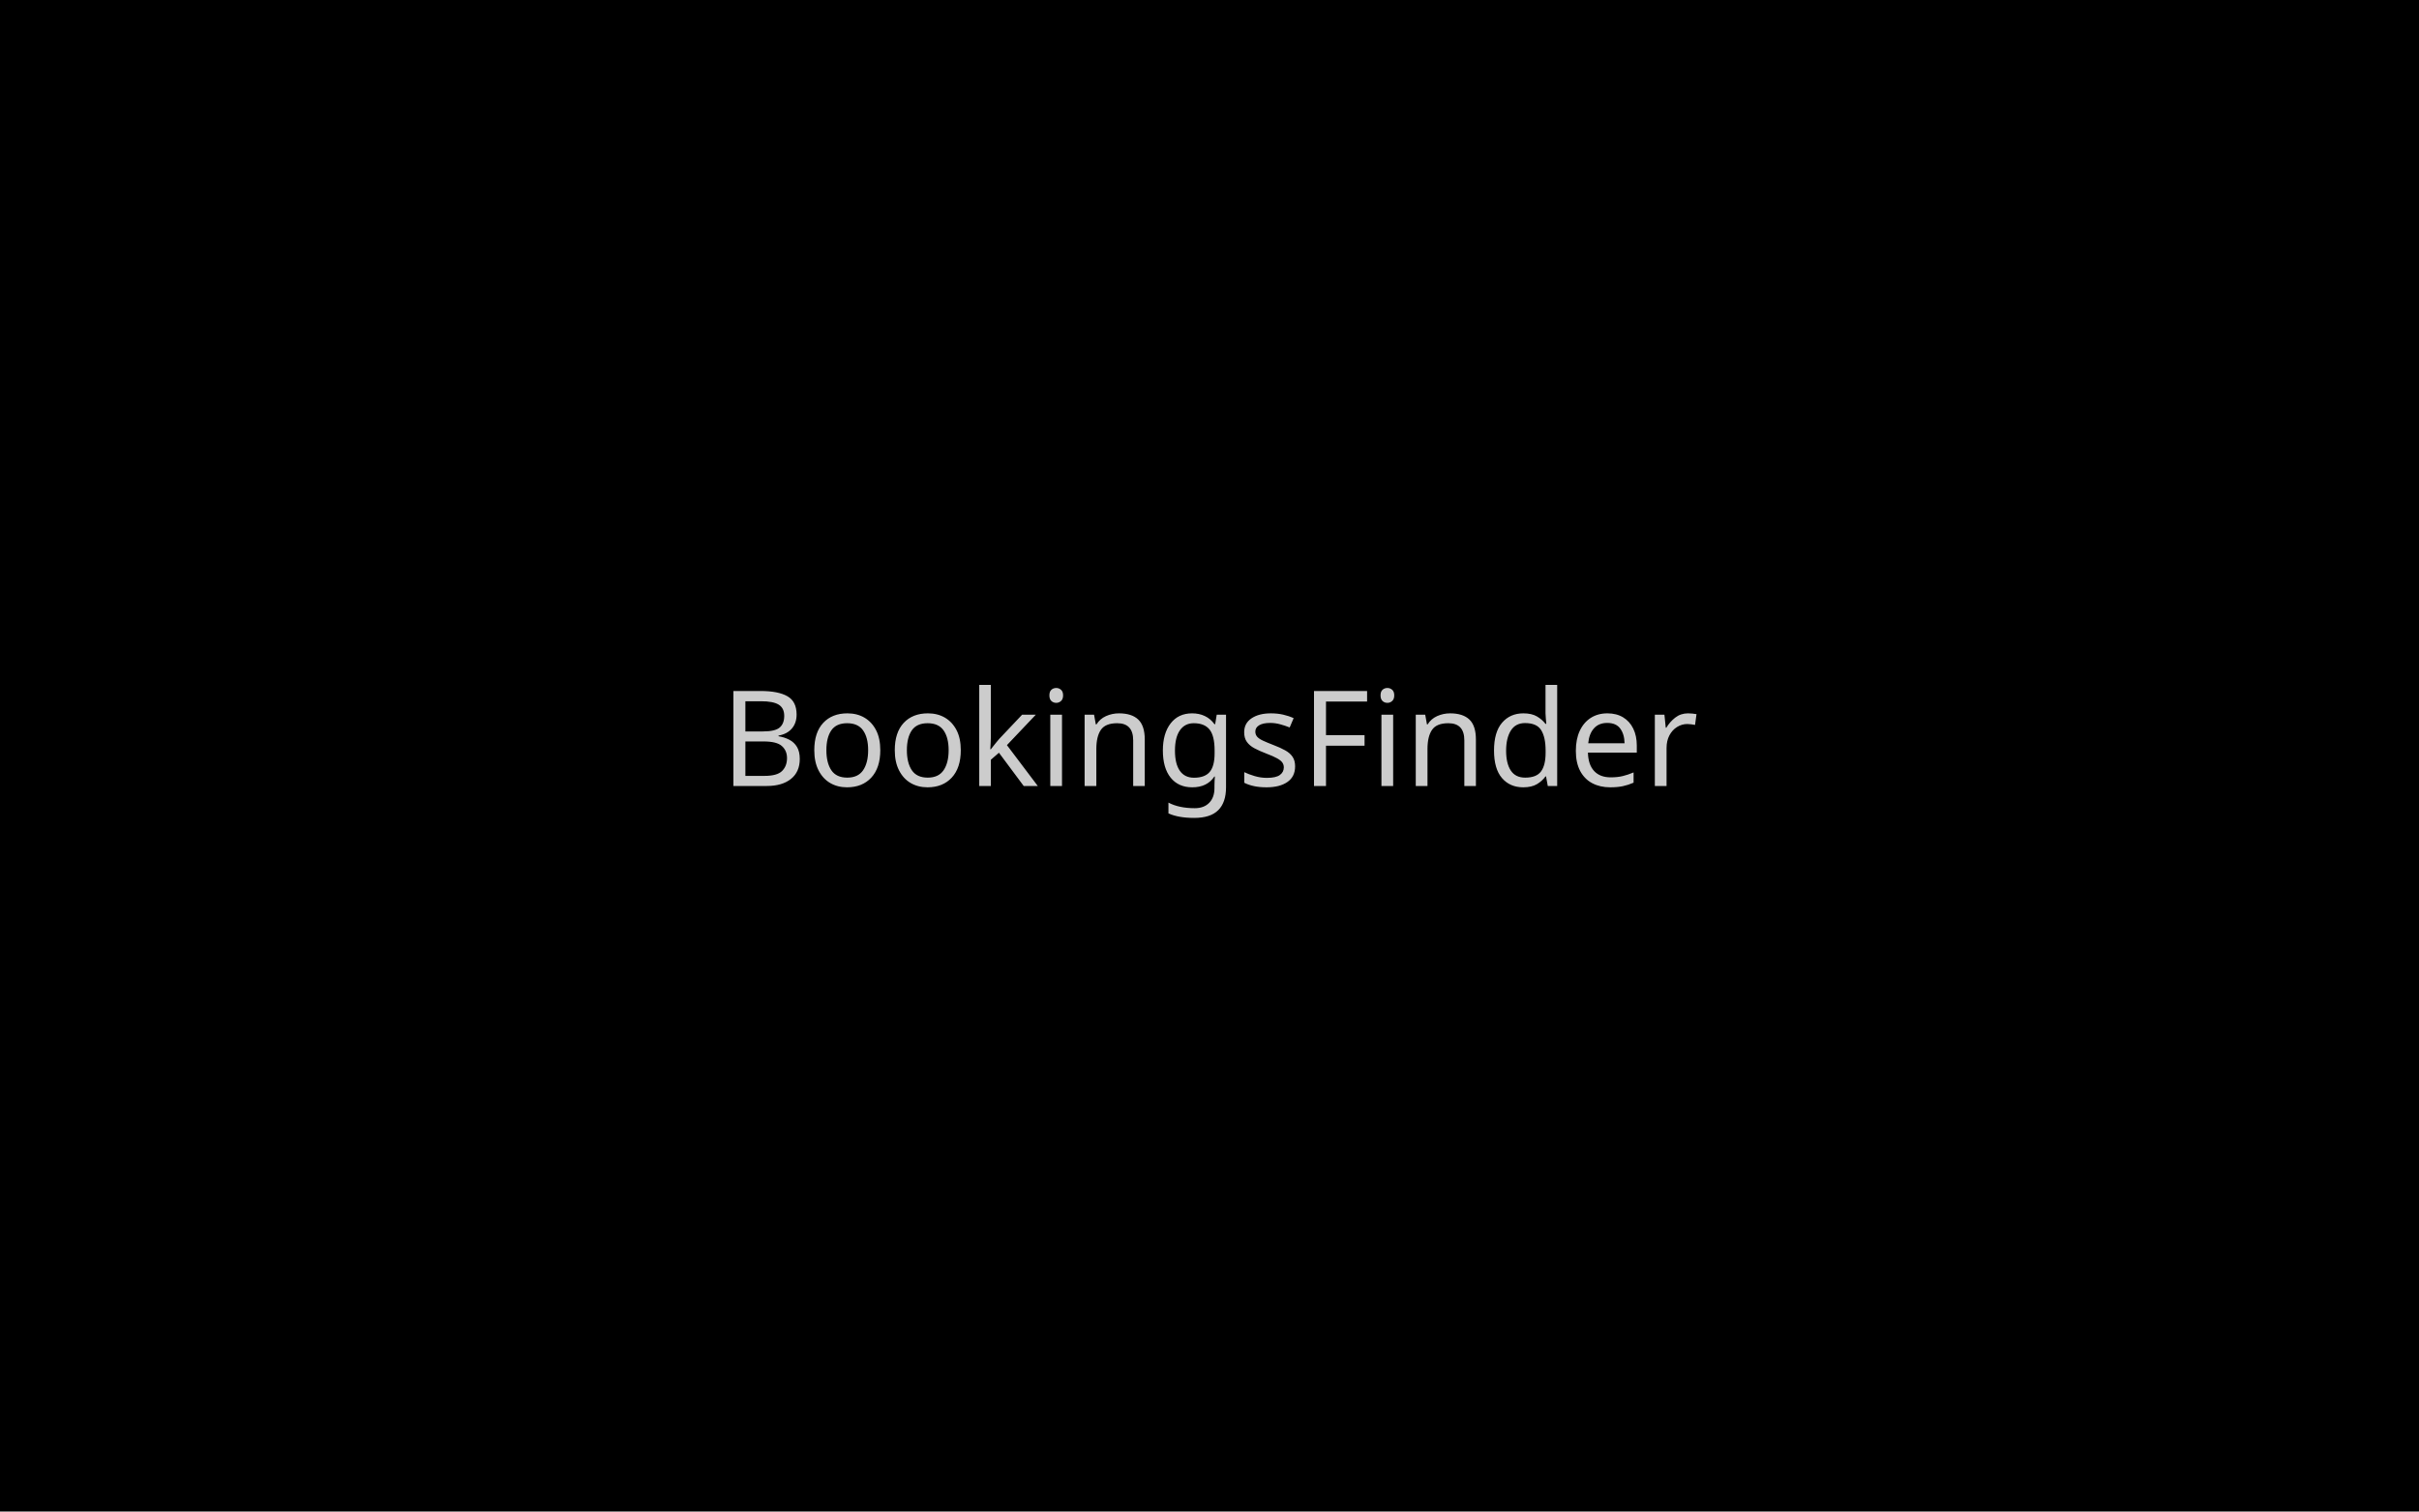
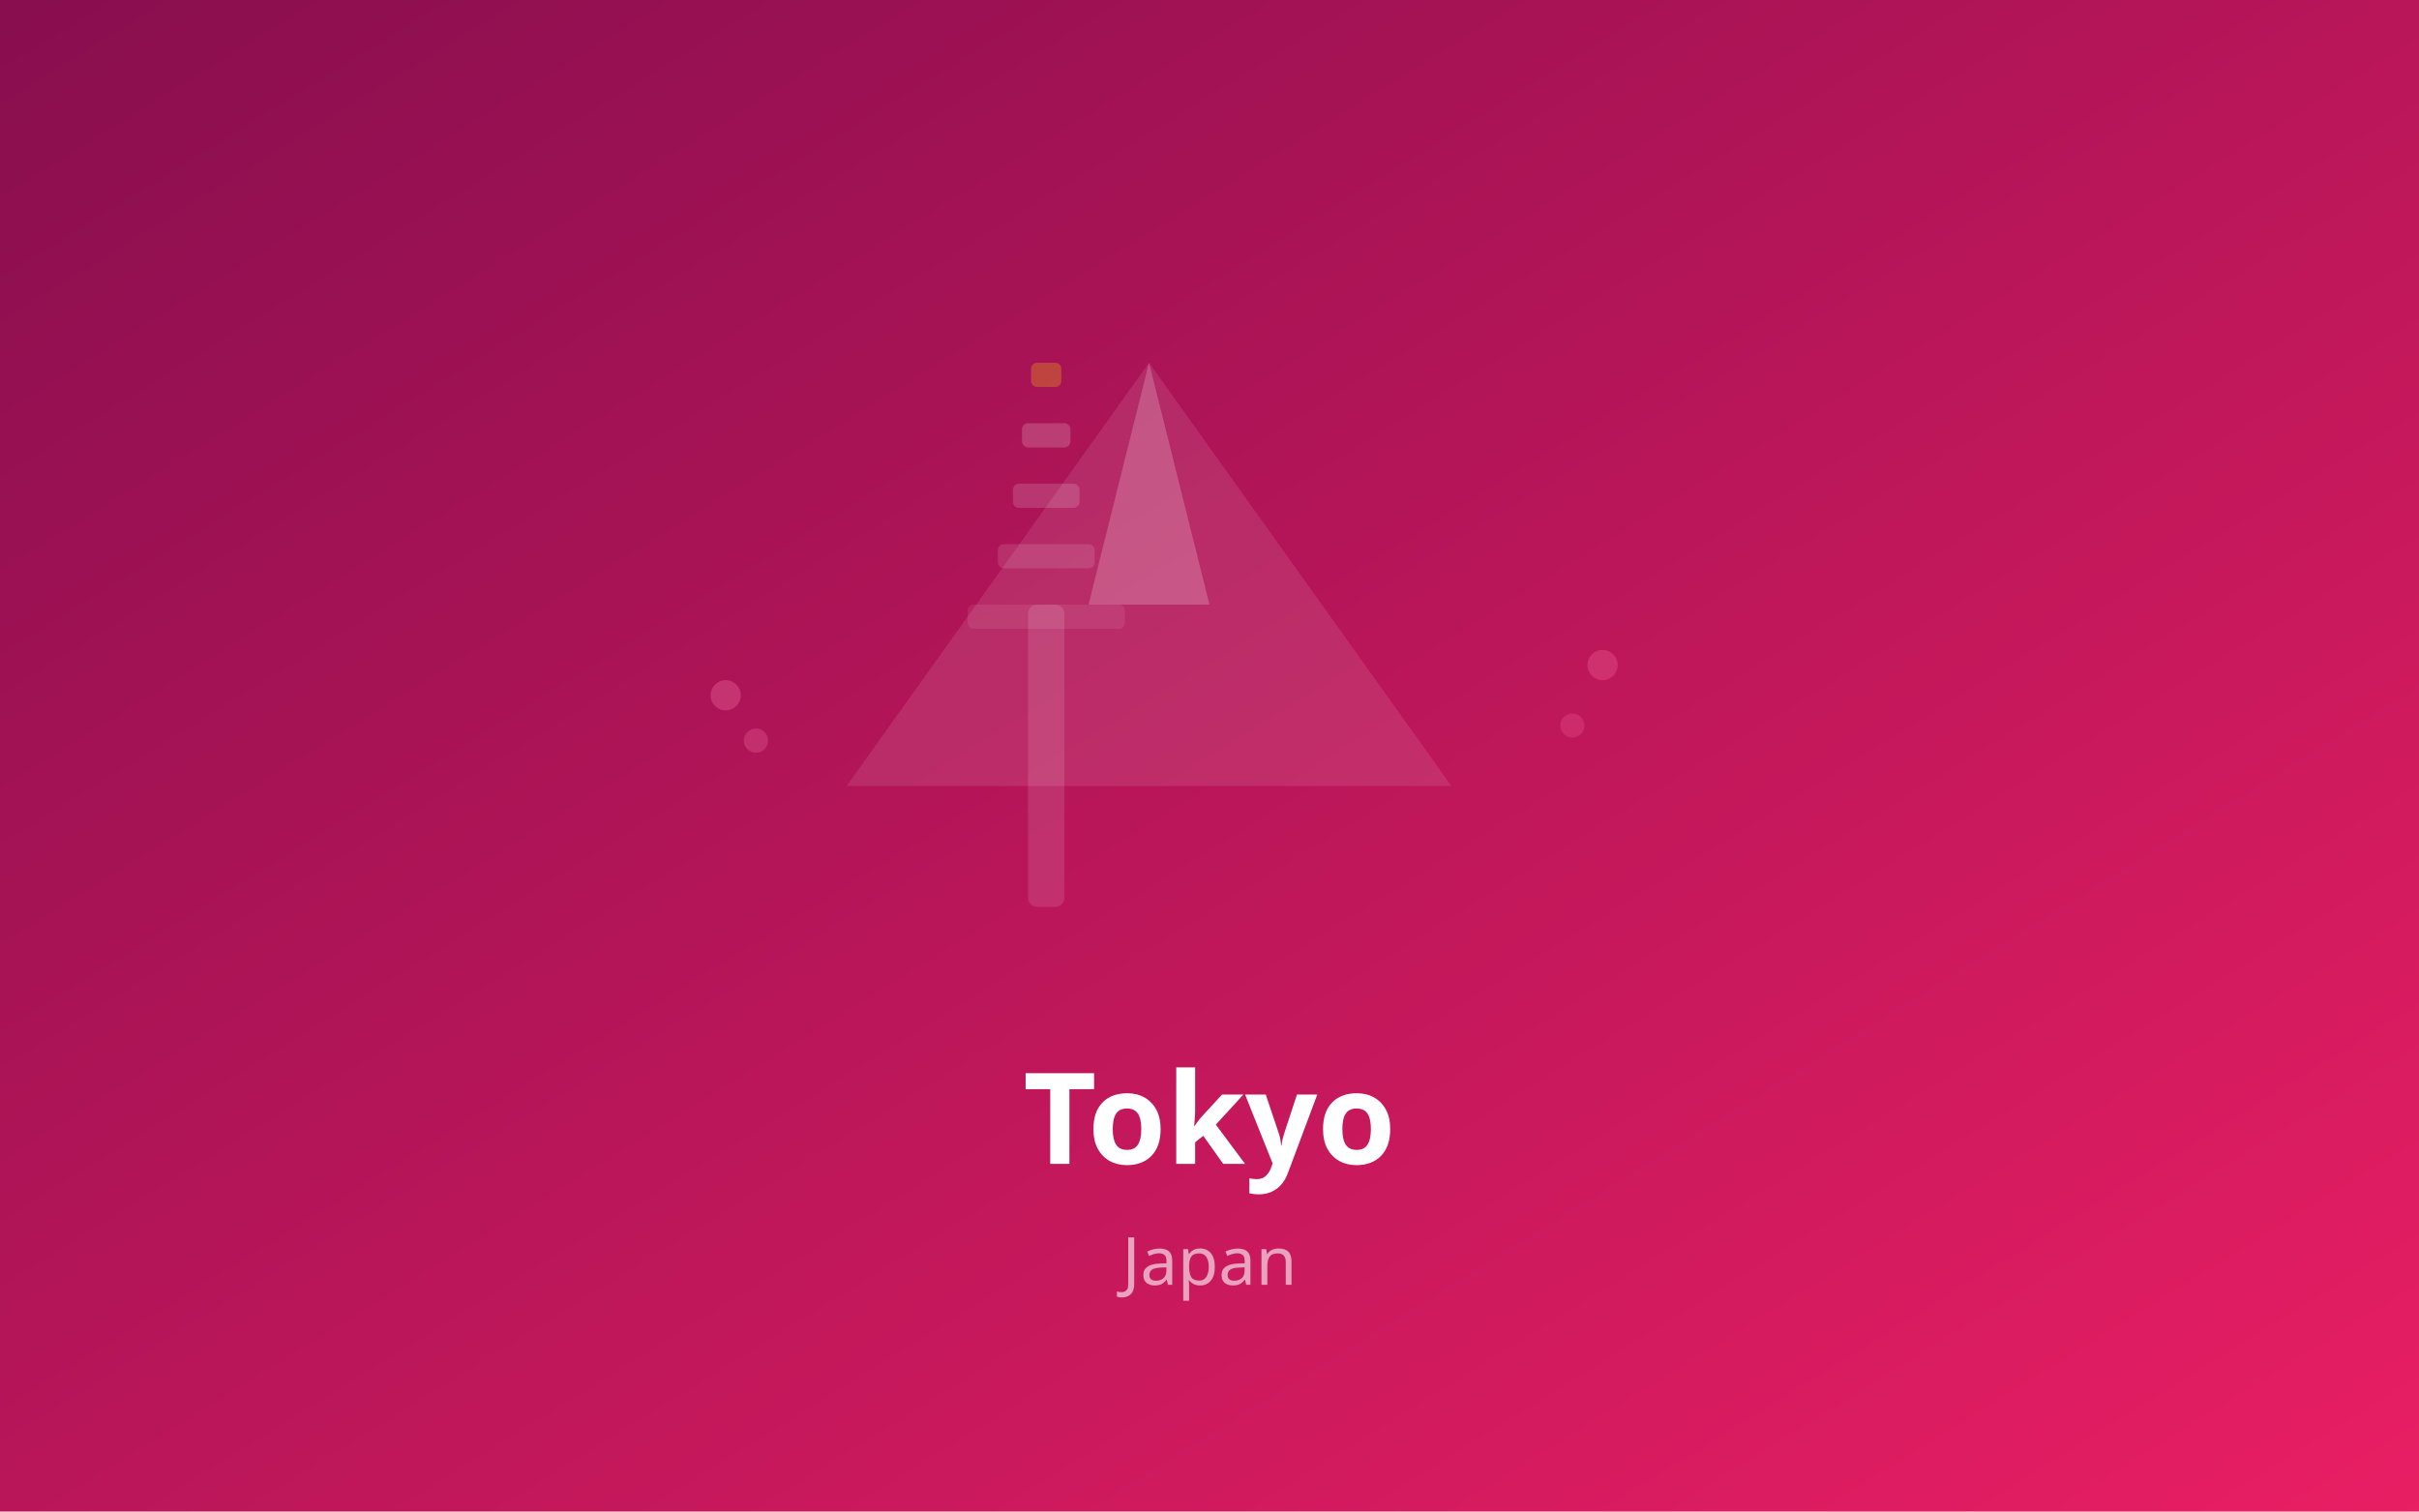
- <svg xmlns="http://www.w3.org/2000/svg" width="800" height="500">
-   <rect width="800" height="500" fill="%%23222333" />
-   <text x="400" y="260" text-anchor="middle" font-family="system-ui" font-size="44" fill="white" opacity="0.8">BookingsFinder</text>
+ <svg xmlns="http://www.w3.org/2000/svg" width="800" height="500" viewBox="0 0 800 500">
+   <defs>
+     <linearGradient id="bg" x1="0%" y1="0%" x2="100%" y2="100%">
+       <stop offset="0%" stop-color="#880e4f" />
+       <stop offset="100%" stop-color="#e91e63" />
+     </linearGradient>
+   </defs>
+   <rect width="800" height="500" fill="url(#bg)" />
+   <polygon points="280,260 380,120 480,260" fill="#fff" opacity="0.1" />
+   <polygon points="360,200 380,120 400,200" fill="white" opacity="0.2" />
+   <rect x="340" y="200" width="12" height="100" rx="3" fill="#fff" opacity="0.12" />
+   <rect x="320" y="200" width="52" height="8" rx="2" fill="#fff" opacity="0.08" />
+   <rect x="330" y="180" width="32" height="8" rx="2" fill="#fff" opacity="0.12" />
+   <rect x="335" y="160" width="22" height="8" rx="2" fill="#fff" opacity="0.15" />
+   <rect x="338" y="140" width="16" height="8" rx="2" fill="#fff" opacity="0.18" />
+   <rect x="341" y="120" width="10" height="8" rx="2" fill="#ffd700" opacity="0.25" />
+   <circle cx="240" cy="230" r="5" fill="#ff80ab" opacity="0.3" />
+   <circle cx="250" cy="245" r="4" fill="#ff80ab" opacity="0.25" />
+   <circle cx="530" cy="220" r="5" fill="#ff80ab" opacity="0.25" />
+   <circle cx="520" cy="240" r="4" fill="#ff80ab" opacity="0.2" />
+   <text x="400" y="385" text-anchor="middle" font-family="system-ui,sans-serif" font-size="42" font-weight="700" fill="white">Tokyo</text>
+   <text x="400" y="425" text-anchor="middle" font-family="system-ui,sans-serif" font-size="22" fill="white" opacity="0.6">Japan</text>
</svg>
